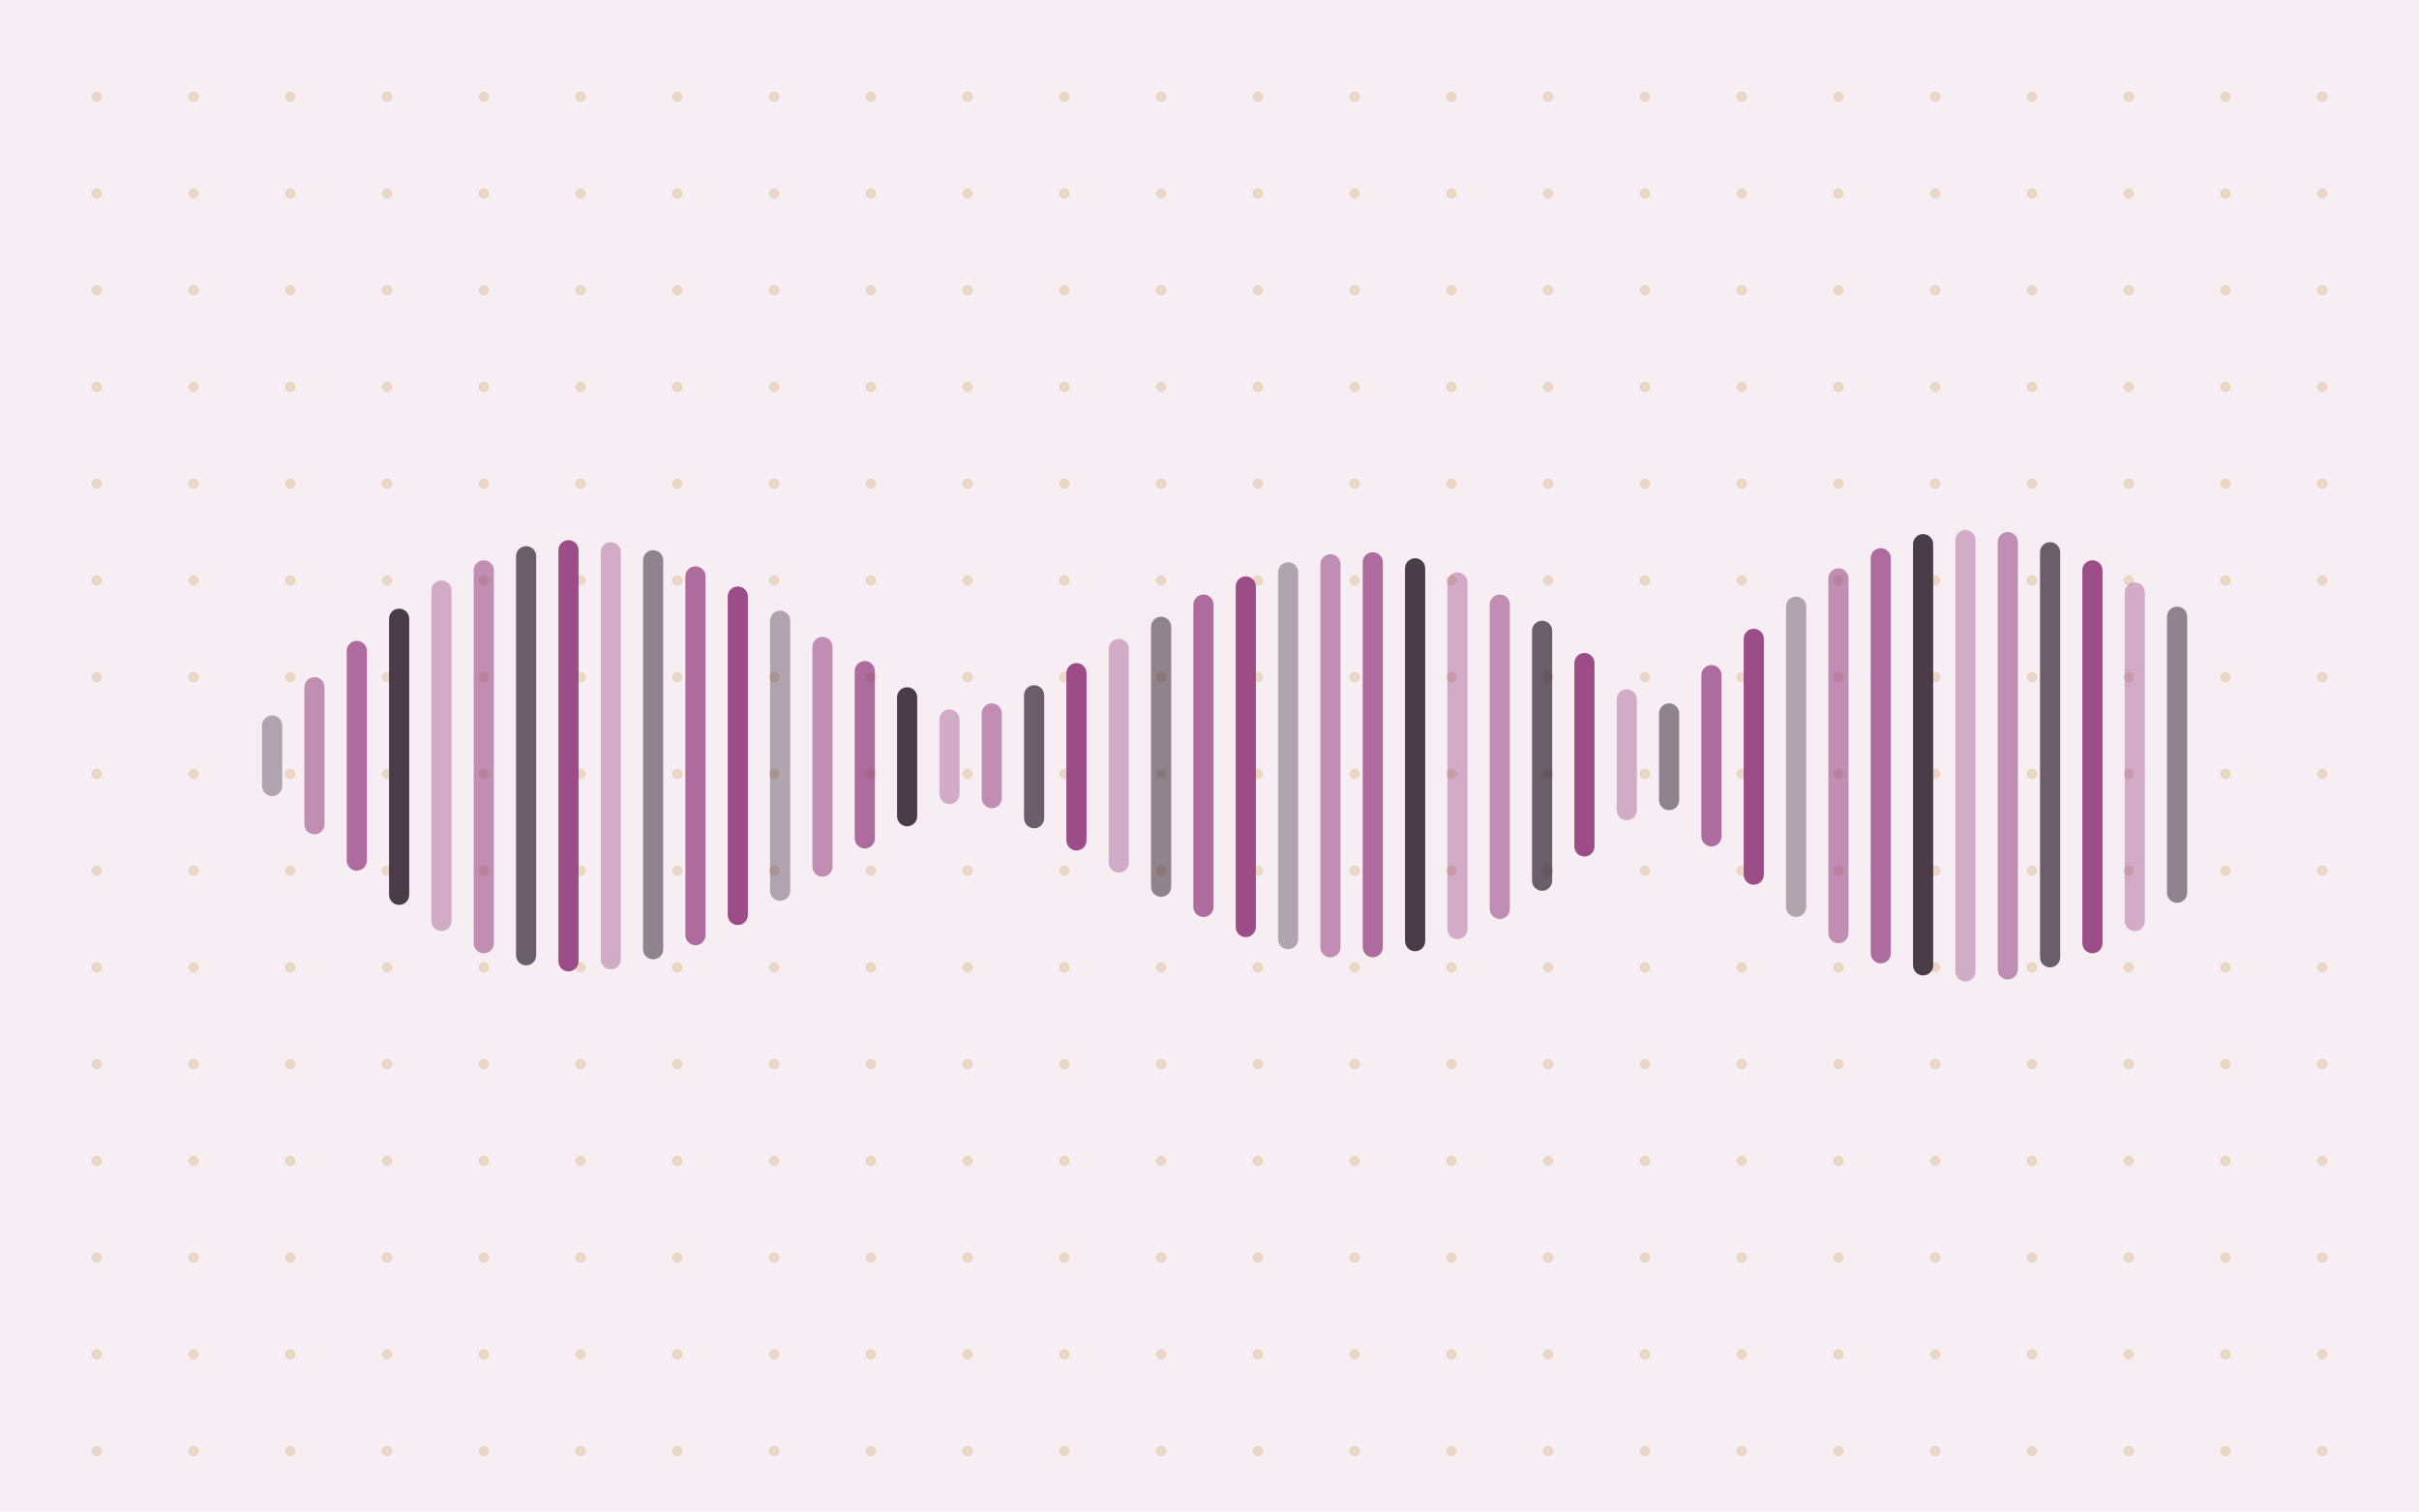
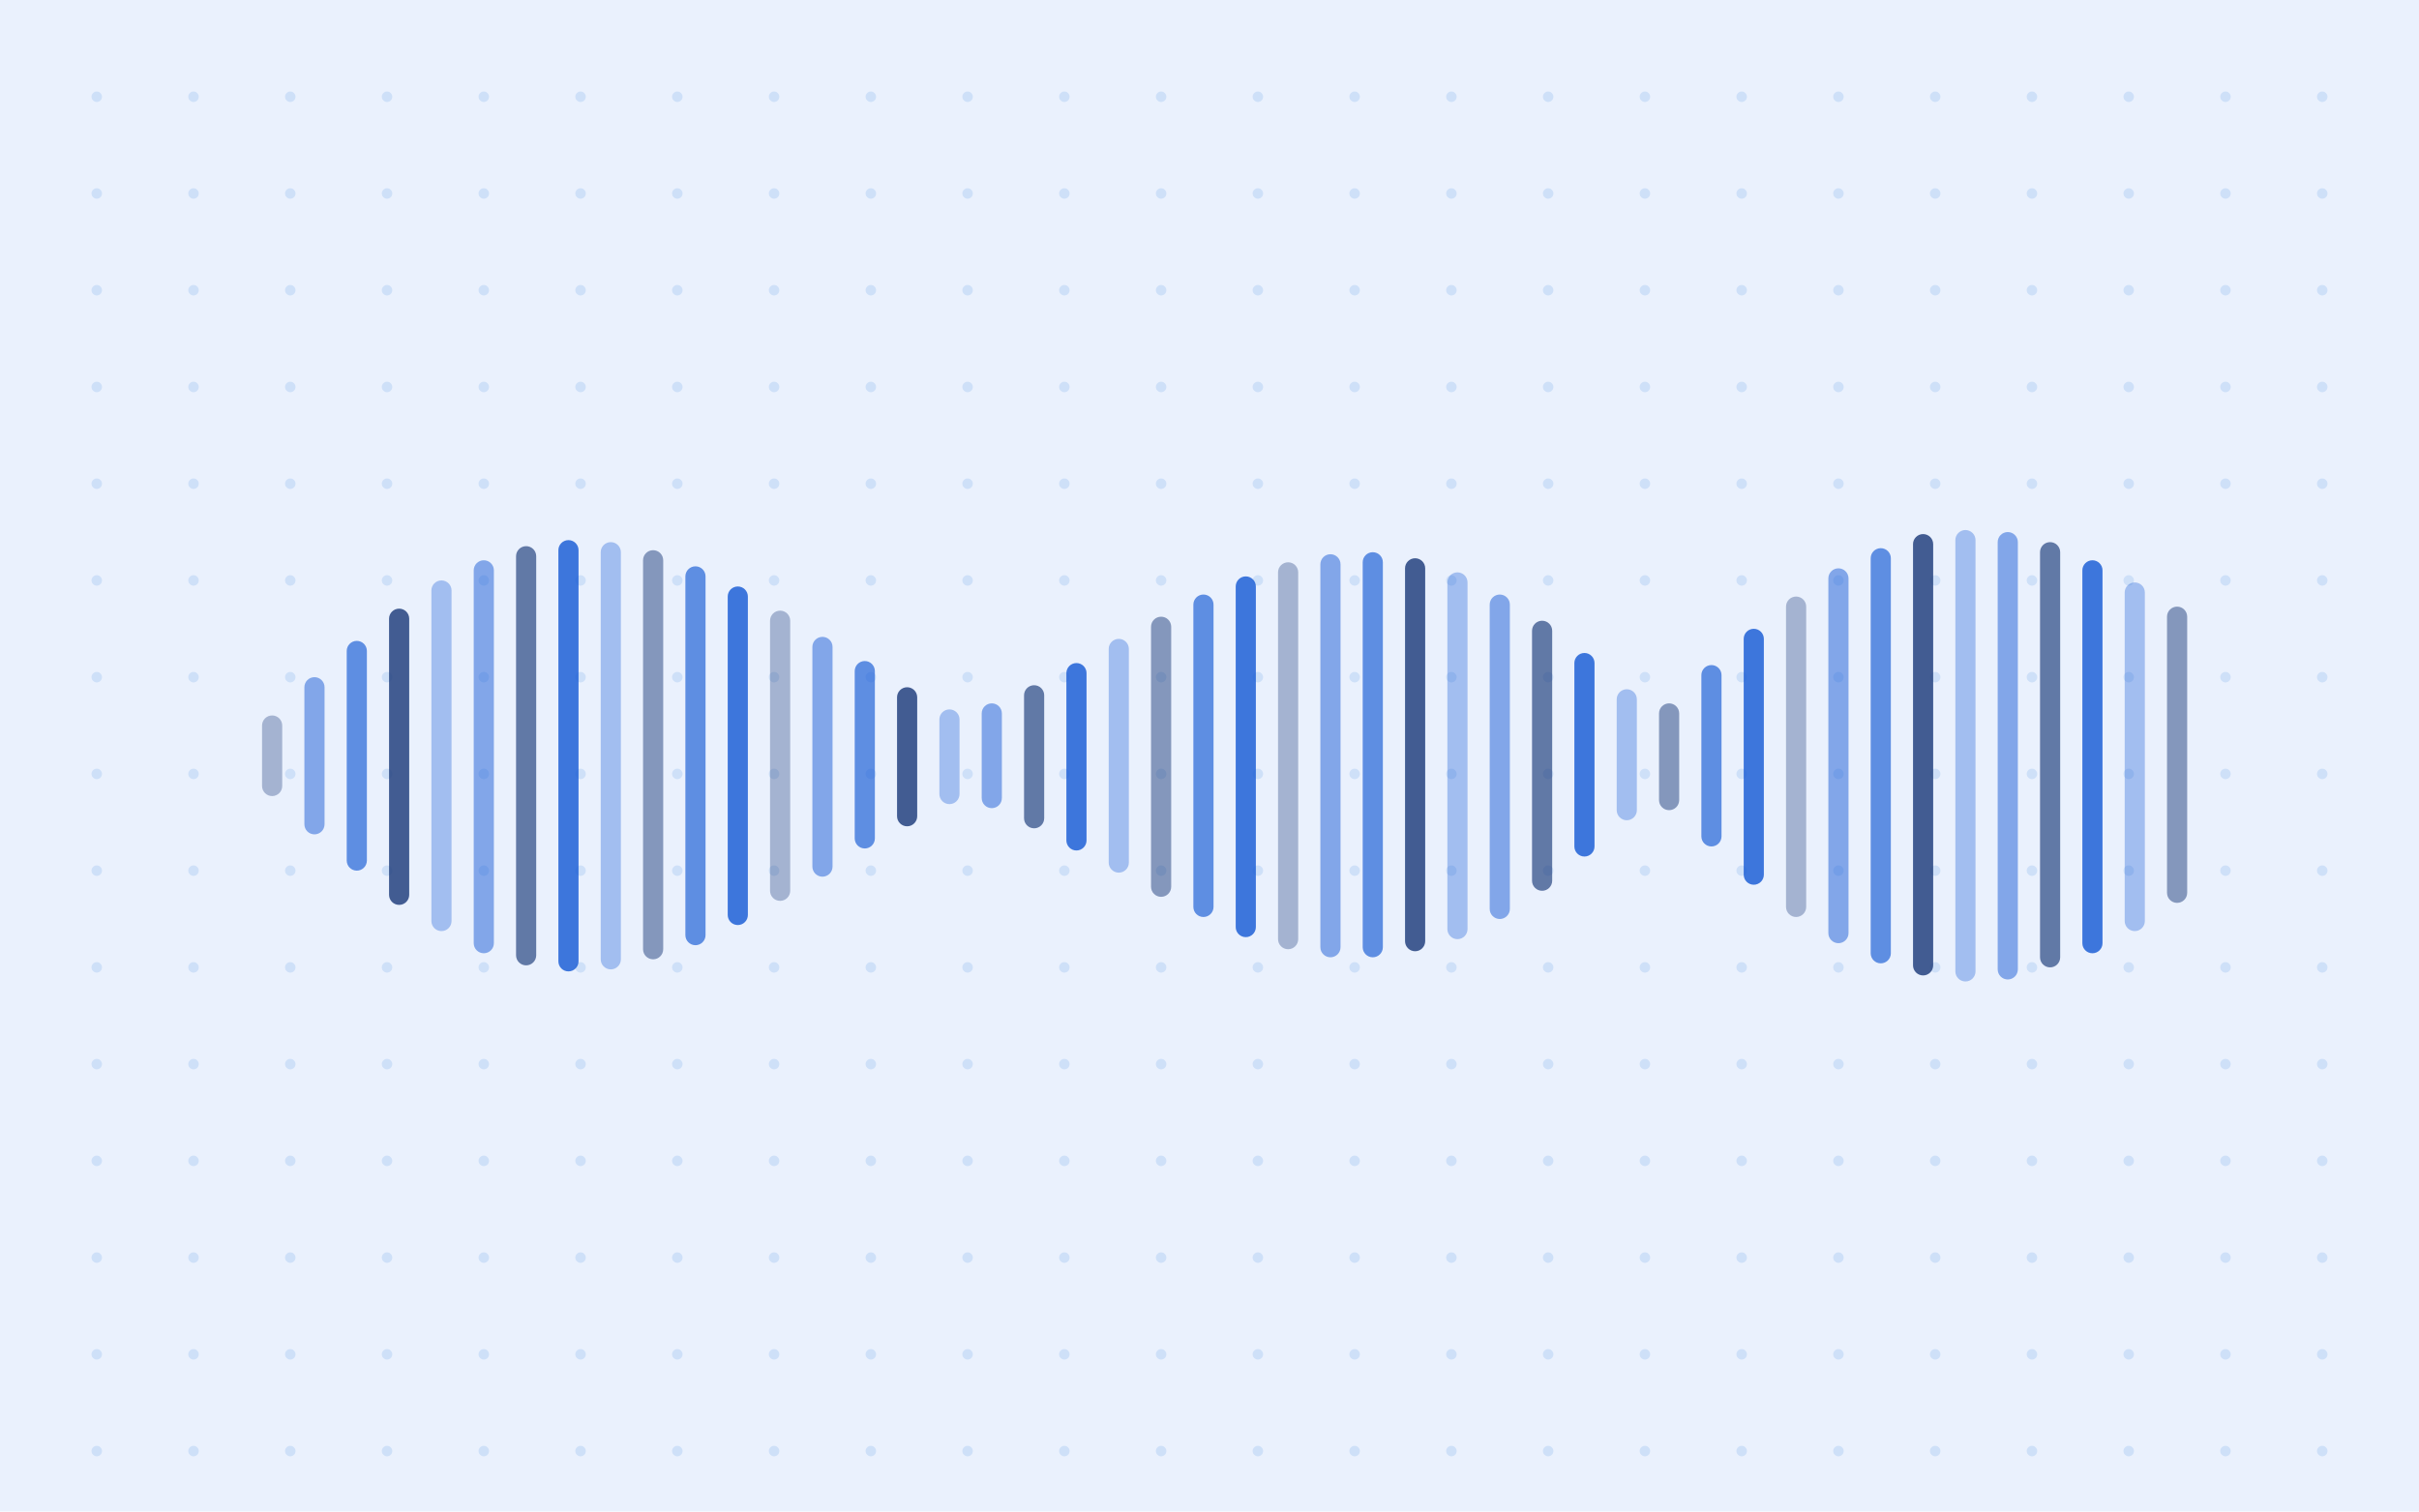
<svg xmlns="http://www.w3.org/2000/svg" viewBox="0 0 1200 750" width="1200" height="750" role="img" aria-label="Иллюстрация">
-   <rect width="1200" height="750" fill="#f7eef4" />
-   <g fill="#d8b98a" opacity="0.45">
+   <rect width="1200" height="750" fill="#eaf1fd" />
+   <g fill="#aecbf2" opacity="0.45">
    <circle cx="48" cy="48" r="2.6" />
    <circle cx="96" cy="48" r="2.6" />
    <circle cx="144" cy="48" r="2.6" />
    <circle cx="192" cy="48" r="2.6" />
    <circle cx="240" cy="48" r="2.6" />
    <circle cx="288" cy="48" r="2.6" />
    <circle cx="336" cy="48" r="2.6" />
    <circle cx="384" cy="48" r="2.6" />
    <circle cx="432" cy="48" r="2.6" />
    <circle cx="480" cy="48" r="2.6" />
    <circle cx="528" cy="48" r="2.6" />
    <circle cx="576" cy="48" r="2.6" />
    <circle cx="624" cy="48" r="2.6" />
    <circle cx="672" cy="48" r="2.6" />
    <circle cx="720" cy="48" r="2.6" />
    <circle cx="768" cy="48" r="2.6" />
    <circle cx="816" cy="48" r="2.6" />
    <circle cx="864" cy="48" r="2.6" />
    <circle cx="912" cy="48" r="2.6" />
    <circle cx="960" cy="48" r="2.6" />
    <circle cx="1008" cy="48" r="2.6" />
    <circle cx="1056" cy="48" r="2.6" />
    <circle cx="1104" cy="48" r="2.6" />
    <circle cx="1152" cy="48" r="2.6" />
    <circle cx="48" cy="96" r="2.6" />
    <circle cx="96" cy="96" r="2.6" />
    <circle cx="144" cy="96" r="2.6" />
    <circle cx="192" cy="96" r="2.6" />
    <circle cx="240" cy="96" r="2.6" />
    <circle cx="288" cy="96" r="2.6" />
    <circle cx="336" cy="96" r="2.6" />
    <circle cx="384" cy="96" r="2.6" />
    <circle cx="432" cy="96" r="2.6" />
    <circle cx="480" cy="96" r="2.6" />
    <circle cx="528" cy="96" r="2.6" />
    <circle cx="576" cy="96" r="2.6" />
    <circle cx="624" cy="96" r="2.6" />
    <circle cx="672" cy="96" r="2.6" />
    <circle cx="720" cy="96" r="2.6" />
    <circle cx="768" cy="96" r="2.6" />
    <circle cx="816" cy="96" r="2.6" />
    <circle cx="864" cy="96" r="2.6" />
    <circle cx="912" cy="96" r="2.6" />
    <circle cx="960" cy="96" r="2.6" />
    <circle cx="1008" cy="96" r="2.6" />
    <circle cx="1056" cy="96" r="2.6" />
    <circle cx="1104" cy="96" r="2.6" />
    <circle cx="1152" cy="96" r="2.6" />
    <circle cx="48" cy="144" r="2.6" />
    <circle cx="96" cy="144" r="2.6" />
    <circle cx="144" cy="144" r="2.6" />
    <circle cx="192" cy="144" r="2.6" />
    <circle cx="240" cy="144" r="2.6" />
    <circle cx="288" cy="144" r="2.6" />
    <circle cx="336" cy="144" r="2.6" />
    <circle cx="384" cy="144" r="2.6" />
    <circle cx="432" cy="144" r="2.6" />
    <circle cx="480" cy="144" r="2.6" />
    <circle cx="528" cy="144" r="2.6" />
    <circle cx="576" cy="144" r="2.6" />
    <circle cx="624" cy="144" r="2.6" />
    <circle cx="672" cy="144" r="2.6" />
    <circle cx="720" cy="144" r="2.6" />
    <circle cx="768" cy="144" r="2.6" />
    <circle cx="816" cy="144" r="2.6" />
    <circle cx="864" cy="144" r="2.6" />
    <circle cx="912" cy="144" r="2.6" />
    <circle cx="960" cy="144" r="2.6" />
    <circle cx="1008" cy="144" r="2.6" />
    <circle cx="1056" cy="144" r="2.6" />
    <circle cx="1104" cy="144" r="2.6" />
    <circle cx="1152" cy="144" r="2.6" />
    <circle cx="48" cy="192" r="2.6" />
    <circle cx="96" cy="192" r="2.6" />
    <circle cx="144" cy="192" r="2.6" />
    <circle cx="192" cy="192" r="2.6" />
    <circle cx="240" cy="192" r="2.6" />
    <circle cx="288" cy="192" r="2.6" />
    <circle cx="336" cy="192" r="2.6" />
    <circle cx="384" cy="192" r="2.6" />
    <circle cx="432" cy="192" r="2.6" />
    <circle cx="480" cy="192" r="2.6" />
    <circle cx="528" cy="192" r="2.6" />
    <circle cx="576" cy="192" r="2.6" />
    <circle cx="624" cy="192" r="2.6" />
    <circle cx="672" cy="192" r="2.6" />
    <circle cx="720" cy="192" r="2.6" />
    <circle cx="768" cy="192" r="2.6" />
    <circle cx="816" cy="192" r="2.6" />
    <circle cx="864" cy="192" r="2.6" />
    <circle cx="912" cy="192" r="2.6" />
    <circle cx="960" cy="192" r="2.6" />
    <circle cx="1008" cy="192" r="2.6" />
    <circle cx="1056" cy="192" r="2.6" />
    <circle cx="1104" cy="192" r="2.6" />
    <circle cx="1152" cy="192" r="2.6" />
    <circle cx="48" cy="240" r="2.6" />
    <circle cx="96" cy="240" r="2.6" />
    <circle cx="144" cy="240" r="2.6" />
    <circle cx="192" cy="240" r="2.6" />
    <circle cx="240" cy="240" r="2.6" />
    <circle cx="288" cy="240" r="2.6" />
    <circle cx="336" cy="240" r="2.6" />
    <circle cx="384" cy="240" r="2.6" />
    <circle cx="432" cy="240" r="2.6" />
    <circle cx="480" cy="240" r="2.6" />
    <circle cx="528" cy="240" r="2.6" />
    <circle cx="576" cy="240" r="2.6" />
    <circle cx="624" cy="240" r="2.6" />
    <circle cx="672" cy="240" r="2.6" />
    <circle cx="720" cy="240" r="2.6" />
    <circle cx="768" cy="240" r="2.6" />
    <circle cx="816" cy="240" r="2.6" />
    <circle cx="864" cy="240" r="2.6" />
    <circle cx="912" cy="240" r="2.6" />
    <circle cx="960" cy="240" r="2.6" />
    <circle cx="1008" cy="240" r="2.6" />
    <circle cx="1056" cy="240" r="2.6" />
    <circle cx="1104" cy="240" r="2.6" />
    <circle cx="1152" cy="240" r="2.6" />
    <circle cx="48" cy="288" r="2.6" />
    <circle cx="96" cy="288" r="2.6" />
    <circle cx="144" cy="288" r="2.6" />
    <circle cx="192" cy="288" r="2.6" />
    <circle cx="240" cy="288" r="2.6" />
    <circle cx="288" cy="288" r="2.6" />
    <circle cx="336" cy="288" r="2.6" />
    <circle cx="384" cy="288" r="2.6" />
    <circle cx="432" cy="288" r="2.6" />
    <circle cx="480" cy="288" r="2.6" />
    <circle cx="528" cy="288" r="2.6" />
    <circle cx="576" cy="288" r="2.6" />
    <circle cx="624" cy="288" r="2.6" />
    <circle cx="672" cy="288" r="2.6" />
    <circle cx="720" cy="288" r="2.6" />
    <circle cx="768" cy="288" r="2.6" />
    <circle cx="816" cy="288" r="2.6" />
    <circle cx="864" cy="288" r="2.6" />
    <circle cx="912" cy="288" r="2.6" />
    <circle cx="960" cy="288" r="2.6" />
    <circle cx="1008" cy="288" r="2.6" />
    <circle cx="1056" cy="288" r="2.6" />
    <circle cx="1104" cy="288" r="2.6" />
    <circle cx="1152" cy="288" r="2.6" />
    <circle cx="48" cy="336" r="2.6" />
    <circle cx="96" cy="336" r="2.6" />
    <circle cx="144" cy="336" r="2.6" />
    <circle cx="192" cy="336" r="2.6" />
    <circle cx="240" cy="336" r="2.6" />
    <circle cx="288" cy="336" r="2.6" />
    <circle cx="336" cy="336" r="2.6" />
    <circle cx="384" cy="336" r="2.6" />
    <circle cx="432" cy="336" r="2.6" />
    <circle cx="480" cy="336" r="2.6" />
    <circle cx="528" cy="336" r="2.6" />
    <circle cx="576" cy="336" r="2.6" />
    <circle cx="624" cy="336" r="2.6" />
    <circle cx="672" cy="336" r="2.6" />
    <circle cx="720" cy="336" r="2.6" />
    <circle cx="768" cy="336" r="2.6" />
    <circle cx="816" cy="336" r="2.6" />
    <circle cx="864" cy="336" r="2.6" />
    <circle cx="912" cy="336" r="2.6" />
    <circle cx="960" cy="336" r="2.6" />
    <circle cx="1008" cy="336" r="2.6" />
    <circle cx="1056" cy="336" r="2.6" />
    <circle cx="1104" cy="336" r="2.6" />
    <circle cx="1152" cy="336" r="2.6" />
    <circle cx="48" cy="384" r="2.6" />
    <circle cx="96" cy="384" r="2.6" />
    <circle cx="144" cy="384" r="2.6" />
    <circle cx="192" cy="384" r="2.6" />
    <circle cx="240" cy="384" r="2.6" />
    <circle cx="288" cy="384" r="2.6" />
    <circle cx="336" cy="384" r="2.6" />
    <circle cx="384" cy="384" r="2.6" />
    <circle cx="432" cy="384" r="2.6" />
    <circle cx="480" cy="384" r="2.6" />
    <circle cx="528" cy="384" r="2.6" />
    <circle cx="576" cy="384" r="2.6" />
    <circle cx="624" cy="384" r="2.6" />
    <circle cx="672" cy="384" r="2.6" />
    <circle cx="720" cy="384" r="2.6" />
    <circle cx="768" cy="384" r="2.6" />
    <circle cx="816" cy="384" r="2.6" />
    <circle cx="864" cy="384" r="2.6" />
    <circle cx="912" cy="384" r="2.6" />
    <circle cx="960" cy="384" r="2.6" />
    <circle cx="1008" cy="384" r="2.6" />
    <circle cx="1056" cy="384" r="2.6" />
    <circle cx="1104" cy="384" r="2.6" />
    <circle cx="1152" cy="384" r="2.6" />
    <circle cx="48" cy="432" r="2.6" />
    <circle cx="96" cy="432" r="2.6" />
    <circle cx="144" cy="432" r="2.6" />
    <circle cx="192" cy="432" r="2.6" />
    <circle cx="240" cy="432" r="2.6" />
    <circle cx="288" cy="432" r="2.6" />
    <circle cx="336" cy="432" r="2.6" />
    <circle cx="384" cy="432" r="2.6" />
    <circle cx="432" cy="432" r="2.6" />
    <circle cx="480" cy="432" r="2.6" />
    <circle cx="528" cy="432" r="2.6" />
    <circle cx="576" cy="432" r="2.6" />
    <circle cx="624" cy="432" r="2.6" />
    <circle cx="672" cy="432" r="2.6" />
    <circle cx="720" cy="432" r="2.6" />
    <circle cx="768" cy="432" r="2.6" />
    <circle cx="816" cy="432" r="2.6" />
    <circle cx="864" cy="432" r="2.6" />
    <circle cx="912" cy="432" r="2.6" />
    <circle cx="960" cy="432" r="2.6" />
    <circle cx="1008" cy="432" r="2.6" />
    <circle cx="1056" cy="432" r="2.6" />
    <circle cx="1104" cy="432" r="2.6" />
    <circle cx="1152" cy="432" r="2.6" />
    <circle cx="48" cy="480" r="2.6" />
    <circle cx="96" cy="480" r="2.6" />
    <circle cx="144" cy="480" r="2.6" />
    <circle cx="192" cy="480" r="2.6" />
    <circle cx="240" cy="480" r="2.6" />
    <circle cx="288" cy="480" r="2.6" />
    <circle cx="336" cy="480" r="2.6" />
    <circle cx="384" cy="480" r="2.6" />
    <circle cx="432" cy="480" r="2.6" />
    <circle cx="480" cy="480" r="2.6" />
    <circle cx="528" cy="480" r="2.6" />
    <circle cx="576" cy="480" r="2.6" />
    <circle cx="624" cy="480" r="2.6" />
    <circle cx="672" cy="480" r="2.6" />
    <circle cx="720" cy="480" r="2.6" />
    <circle cx="768" cy="480" r="2.6" />
    <circle cx="816" cy="480" r="2.6" />
    <circle cx="864" cy="480" r="2.6" />
    <circle cx="912" cy="480" r="2.6" />
    <circle cx="960" cy="480" r="2.6" />
    <circle cx="1008" cy="480" r="2.6" />
    <circle cx="1056" cy="480" r="2.6" />
    <circle cx="1104" cy="480" r="2.6" />
    <circle cx="1152" cy="480" r="2.6" />
    <circle cx="48" cy="528" r="2.6" />
    <circle cx="96" cy="528" r="2.6" />
    <circle cx="144" cy="528" r="2.6" />
    <circle cx="192" cy="528" r="2.6" />
    <circle cx="240" cy="528" r="2.6" />
    <circle cx="288" cy="528" r="2.6" />
    <circle cx="336" cy="528" r="2.6" />
    <circle cx="384" cy="528" r="2.6" />
    <circle cx="432" cy="528" r="2.6" />
    <circle cx="480" cy="528" r="2.6" />
    <circle cx="528" cy="528" r="2.6" />
    <circle cx="576" cy="528" r="2.6" />
    <circle cx="624" cy="528" r="2.6" />
    <circle cx="672" cy="528" r="2.6" />
    <circle cx="720" cy="528" r="2.6" />
    <circle cx="768" cy="528" r="2.6" />
    <circle cx="816" cy="528" r="2.6" />
    <circle cx="864" cy="528" r="2.6" />
    <circle cx="912" cy="528" r="2.6" />
    <circle cx="960" cy="528" r="2.6" />
    <circle cx="1008" cy="528" r="2.6" />
    <circle cx="1056" cy="528" r="2.6" />
    <circle cx="1104" cy="528" r="2.6" />
    <circle cx="1152" cy="528" r="2.6" />
    <circle cx="48" cy="576" r="2.6" />
    <circle cx="96" cy="576" r="2.6" />
    <circle cx="144" cy="576" r="2.6" />
    <circle cx="192" cy="576" r="2.6" />
    <circle cx="240" cy="576" r="2.6" />
    <circle cx="288" cy="576" r="2.6" />
    <circle cx="336" cy="576" r="2.6" />
    <circle cx="384" cy="576" r="2.6" />
    <circle cx="432" cy="576" r="2.6" />
    <circle cx="480" cy="576" r="2.6" />
    <circle cx="528" cy="576" r="2.6" />
    <circle cx="576" cy="576" r="2.6" />
    <circle cx="624" cy="576" r="2.6" />
    <circle cx="672" cy="576" r="2.6" />
    <circle cx="720" cy="576" r="2.6" />
    <circle cx="768" cy="576" r="2.6" />
    <circle cx="816" cy="576" r="2.6" />
    <circle cx="864" cy="576" r="2.6" />
    <circle cx="912" cy="576" r="2.6" />
    <circle cx="960" cy="576" r="2.6" />
    <circle cx="1008" cy="576" r="2.6" />
    <circle cx="1056" cy="576" r="2.6" />
    <circle cx="1104" cy="576" r="2.6" />
    <circle cx="1152" cy="576" r="2.6" />
    <circle cx="48" cy="624" r="2.6" />
    <circle cx="96" cy="624" r="2.6" />
    <circle cx="144" cy="624" r="2.6" />
    <circle cx="192" cy="624" r="2.6" />
    <circle cx="240" cy="624" r="2.6" />
    <circle cx="288" cy="624" r="2.6" />
    <circle cx="336" cy="624" r="2.6" />
    <circle cx="384" cy="624" r="2.6" />
    <circle cx="432" cy="624" r="2.6" />
    <circle cx="480" cy="624" r="2.6" />
    <circle cx="528" cy="624" r="2.6" />
    <circle cx="576" cy="624" r="2.6" />
    <circle cx="624" cy="624" r="2.6" />
    <circle cx="672" cy="624" r="2.6" />
    <circle cx="720" cy="624" r="2.6" />
    <circle cx="768" cy="624" r="2.6" />
    <circle cx="816" cy="624" r="2.6" />
    <circle cx="864" cy="624" r="2.6" />
    <circle cx="912" cy="624" r="2.6" />
    <circle cx="960" cy="624" r="2.6" />
    <circle cx="1008" cy="624" r="2.6" />
    <circle cx="1056" cy="624" r="2.6" />
    <circle cx="1104" cy="624" r="2.6" />
    <circle cx="1152" cy="624" r="2.6" />
    <circle cx="48" cy="672" r="2.6" />
    <circle cx="96" cy="672" r="2.6" />
    <circle cx="144" cy="672" r="2.6" />
    <circle cx="192" cy="672" r="2.6" />
    <circle cx="240" cy="672" r="2.6" />
    <circle cx="288" cy="672" r="2.6" />
    <circle cx="336" cy="672" r="2.6" />
    <circle cx="384" cy="672" r="2.6" />
    <circle cx="432" cy="672" r="2.6" />
    <circle cx="480" cy="672" r="2.6" />
    <circle cx="528" cy="672" r="2.6" />
    <circle cx="576" cy="672" r="2.6" />
    <circle cx="624" cy="672" r="2.6" />
    <circle cx="672" cy="672" r="2.6" />
    <circle cx="720" cy="672" r="2.6" />
    <circle cx="768" cy="672" r="2.6" />
    <circle cx="816" cy="672" r="2.6" />
    <circle cx="864" cy="672" r="2.6" />
    <circle cx="912" cy="672" r="2.6" />
    <circle cx="960" cy="672" r="2.6" />
    <circle cx="1008" cy="672" r="2.6" />
    <circle cx="1056" cy="672" r="2.6" />
    <circle cx="1104" cy="672" r="2.6" />
    <circle cx="1152" cy="672" r="2.6" />
    <circle cx="48" cy="720" r="2.6" />
    <circle cx="96" cy="720" r="2.6" />
    <circle cx="144" cy="720" r="2.6" />
    <circle cx="192" cy="720" r="2.6" />
    <circle cx="240" cy="720" r="2.6" />
    <circle cx="288" cy="720" r="2.6" />
    <circle cx="336" cy="720" r="2.6" />
    <circle cx="384" cy="720" r="2.6" />
    <circle cx="432" cy="720" r="2.6" />
    <circle cx="480" cy="720" r="2.6" />
    <circle cx="528" cy="720" r="2.6" />
    <circle cx="576" cy="720" r="2.6" />
    <circle cx="624" cy="720" r="2.6" />
    <circle cx="672" cy="720" r="2.6" />
    <circle cx="720" cy="720" r="2.6" />
    <circle cx="768" cy="720" r="2.6" />
    <circle cx="816" cy="720" r="2.6" />
    <circle cx="864" cy="720" r="2.6" />
    <circle cx="912" cy="720" r="2.6" />
    <circle cx="960" cy="720" r="2.6" />
    <circle cx="1008" cy="720" r="2.6" />
    <circle cx="1056" cy="720" r="2.6" />
    <circle cx="1104" cy="720" r="2.6" />
    <circle cx="1152" cy="720" r="2.6" />
  </g>
  <g>
-     <rect x="130" y="355" width="10" height="40" rx="5" fill="#2b1b2a" opacity="0.35" />
-     <rect x="151" y="336" width="10" height="78" rx="5" fill="#8b2f74" opacity="0.51" />
-     <rect x="172" y="318" width="10" height="114" rx="5" fill="#8b2f74" opacity="0.68" />
-     <rect x="193" y="302" width="10" height="147" rx="5" fill="#2b1b2a" opacity="0.84" />
-     <rect x="214" y="288" width="10" height="174" rx="5" fill="#8b2f74" opacity="0.35" />
-     <rect x="235" y="278" width="10" height="195" rx="5" fill="#8b2f74" opacity="0.51" />
-     <rect x="256" y="271" width="10" height="208" rx="5" fill="#2b1b2a" opacity="0.68" />
-     <rect x="277" y="268" width="10" height="214" rx="5" fill="#8b2f74" opacity="0.84" />
-     <rect x="298" y="269" width="10" height="212" rx="5" fill="#8b2f74" opacity="0.35" />
-     <rect x="319" y="273" width="10" height="203" rx="5" fill="#2b1b2a" opacity="0.51" />
-     <rect x="340" y="281" width="10" height="188" rx="5" fill="#8b2f74" opacity="0.68" />
-     <rect x="361" y="291" width="10" height="168" rx="5" fill="#8b2f74" opacity="0.84" />
-     <rect x="382" y="303" width="10" height="144" rx="5" fill="#2b1b2a" opacity="0.35" />
-     <rect x="403" y="316" width="10" height="119" rx="5" fill="#8b2f74" opacity="0.51" />
-     <rect x="424" y="328" width="10" height="93" rx="5" fill="#8b2f74" opacity="0.68" />
-     <rect x="445" y="341" width="10" height="69" rx="5" fill="#2b1b2a" opacity="0.84" />
-     <rect x="466" y="352" width="10" height="47" rx="5" fill="#8b2f74" opacity="0.35" />
-     <rect x="487" y="349" width="10" height="52" rx="5" fill="#8b2f74" opacity="0.51" />
-     <rect x="508" y="340" width="10" height="71" rx="5" fill="#2b1b2a" opacity="0.68" />
-     <rect x="529" y="329" width="10" height="93" rx="5" fill="#8b2f74" opacity="0.84" />
-     <rect x="550" y="317" width="10" height="116" rx="5" fill="#8b2f74" opacity="0.35" />
-     <rect x="571" y="306" width="10" height="139" rx="5" fill="#2b1b2a" opacity="0.51" />
-     <rect x="592" y="295" width="10" height="160" rx="5" fill="#8b2f74" opacity="0.68" />
-     <rect x="613" y="286" width="10" height="179" rx="5" fill="#8b2f74" opacity="0.84" />
-     <rect x="634" y="279" width="10" height="192" rx="5" fill="#2b1b2a" opacity="0.35" />
-     <rect x="655" y="275" width="10" height="200" rx="5" fill="#8b2f74" opacity="0.51" />
-     <rect x="676" y="274" width="10" height="201" rx="5" fill="#8b2f74" opacity="0.68" />
-     <rect x="697" y="277" width="10" height="195" rx="5" fill="#2b1b2a" opacity="0.84" />
-     <rect x="718" y="284" width="10" height="182" rx="5" fill="#8b2f74" opacity="0.35" />
-     <rect x="739" y="295" width="10" height="161" rx="5" fill="#8b2f74" opacity="0.51" />
-     <rect x="760" y="308" width="10" height="134" rx="5" fill="#2b1b2a" opacity="0.68" />
-     <rect x="781" y="324" width="10" height="101" rx="5" fill="#8b2f74" opacity="0.84" />
-     <rect x="802" y="342" width="10" height="65" rx="5" fill="#8b2f74" opacity="0.35" />
-     <rect x="823" y="349" width="10" height="53" rx="5" fill="#2b1b2a" opacity="0.51" />
-     <rect x="844" y="330" width="10" height="90" rx="5" fill="#8b2f74" opacity="0.68" />
-     <rect x="865" y="312" width="10" height="127" rx="5" fill="#8b2f74" opacity="0.84" />
-     <rect x="886" y="296" width="10" height="159" rx="5" fill="#2b1b2a" opacity="0.35" />
-     <rect x="907" y="282" width="10" height="186" rx="5" fill="#8b2f74" opacity="0.51" />
-     <rect x="928" y="272" width="10" height="206" rx="5" fill="#8b2f74" opacity="0.68" />
-     <rect x="949" y="265" width="10" height="219" rx="5" fill="#2b1b2a" opacity="0.84" />
-     <rect x="970" y="263" width="10" height="224" rx="5" fill="#8b2f74" opacity="0.35" />
-     <rect x="991" y="264" width="10" height="222" rx="5" fill="#8b2f74" opacity="0.51" />
-     <rect x="1012" y="269" width="10" height="211" rx="5" fill="#2b1b2a" opacity="0.68" />
-     <rect x="1033" y="278" width="10" height="195" rx="5" fill="#8b2f74" opacity="0.84" />
-     <rect x="1054" y="289" width="10" height="173" rx="5" fill="#8b2f74" opacity="0.35" />
-     <rect x="1075" y="301" width="10" height="147" rx="5" fill="#2b1b2a" opacity="0.51" />
+     <rect x="130" y="355" width="10" height="40" rx="5" fill="#22407e" opacity="0.35" />
+     <rect x="151" y="336" width="10" height="78" rx="5" fill="#1d5fd6" opacity="0.51" />
+     <rect x="172" y="318" width="10" height="114" rx="5" fill="#1d5fd6" opacity="0.68" />
+     <rect x="193" y="302" width="10" height="147" rx="5" fill="#22407e" opacity="0.84" />
+     <rect x="214" y="288" width="10" height="174" rx="5" fill="#1d5fd6" opacity="0.35" />
+     <rect x="235" y="278" width="10" height="195" rx="5" fill="#1d5fd6" opacity="0.51" />
+     <rect x="256" y="271" width="10" height="208" rx="5" fill="#22407e" opacity="0.68" />
+     <rect x="277" y="268" width="10" height="214" rx="5" fill="#1d5fd6" opacity="0.84" />
+     <rect x="298" y="269" width="10" height="212" rx="5" fill="#1d5fd6" opacity="0.35" />
+     <rect x="319" y="273" width="10" height="203" rx="5" fill="#22407e" opacity="0.51" />
+     <rect x="340" y="281" width="10" height="188" rx="5" fill="#1d5fd6" opacity="0.68" />
+     <rect x="361" y="291" width="10" height="168" rx="5" fill="#1d5fd6" opacity="0.84" />
+     <rect x="382" y="303" width="10" height="144" rx="5" fill="#22407e" opacity="0.35" />
+     <rect x="403" y="316" width="10" height="119" rx="5" fill="#1d5fd6" opacity="0.51" />
+     <rect x="424" y="328" width="10" height="93" rx="5" fill="#1d5fd6" opacity="0.68" />
+     <rect x="445" y="341" width="10" height="69" rx="5" fill="#22407e" opacity="0.84" />
+     <rect x="466" y="352" width="10" height="47" rx="5" fill="#1d5fd6" opacity="0.35" />
+     <rect x="487" y="349" width="10" height="52" rx="5" fill="#1d5fd6" opacity="0.51" />
+     <rect x="508" y="340" width="10" height="71" rx="5" fill="#22407e" opacity="0.68" />
+     <rect x="529" y="329" width="10" height="93" rx="5" fill="#1d5fd6" opacity="0.84" />
+     <rect x="550" y="317" width="10" height="116" rx="5" fill="#1d5fd6" opacity="0.35" />
+     <rect x="571" y="306" width="10" height="139" rx="5" fill="#22407e" opacity="0.51" />
+     <rect x="592" y="295" width="10" height="160" rx="5" fill="#1d5fd6" opacity="0.68" />
+     <rect x="613" y="286" width="10" height="179" rx="5" fill="#1d5fd6" opacity="0.84" />
+     <rect x="634" y="279" width="10" height="192" rx="5" fill="#22407e" opacity="0.35" />
+     <rect x="655" y="275" width="10" height="200" rx="5" fill="#1d5fd6" opacity="0.51" />
+     <rect x="676" y="274" width="10" height="201" rx="5" fill="#1d5fd6" opacity="0.68" />
+     <rect x="697" y="277" width="10" height="195" rx="5" fill="#22407e" opacity="0.84" />
+     <rect x="718" y="284" width="10" height="182" rx="5" fill="#1d5fd6" opacity="0.35" />
+     <rect x="739" y="295" width="10" height="161" rx="5" fill="#1d5fd6" opacity="0.51" />
+     <rect x="760" y="308" width="10" height="134" rx="5" fill="#22407e" opacity="0.68" />
+     <rect x="781" y="324" width="10" height="101" rx="5" fill="#1d5fd6" opacity="0.84" />
+     <rect x="802" y="342" width="10" height="65" rx="5" fill="#1d5fd6" opacity="0.35" />
+     <rect x="823" y="349" width="10" height="53" rx="5" fill="#22407e" opacity="0.51" />
+     <rect x="844" y="330" width="10" height="90" rx="5" fill="#1d5fd6" opacity="0.68" />
+     <rect x="865" y="312" width="10" height="127" rx="5" fill="#1d5fd6" opacity="0.84" />
+     <rect x="886" y="296" width="10" height="159" rx="5" fill="#22407e" opacity="0.35" />
+     <rect x="907" y="282" width="10" height="186" rx="5" fill="#1d5fd6" opacity="0.51" />
+     <rect x="928" y="272" width="10" height="206" rx="5" fill="#1d5fd6" opacity="0.68" />
+     <rect x="949" y="265" width="10" height="219" rx="5" fill="#22407e" opacity="0.84" />
+     <rect x="970" y="263" width="10" height="224" rx="5" fill="#1d5fd6" opacity="0.35" />
+     <rect x="991" y="264" width="10" height="222" rx="5" fill="#1d5fd6" opacity="0.51" />
+     <rect x="1012" y="269" width="10" height="211" rx="5" fill="#22407e" opacity="0.68" />
+     <rect x="1033" y="278" width="10" height="195" rx="5" fill="#1d5fd6" opacity="0.84" />
+     <rect x="1054" y="289" width="10" height="173" rx="5" fill="#1d5fd6" opacity="0.35" />
+     <rect x="1075" y="301" width="10" height="147" rx="5" fill="#22407e" opacity="0.51" />
  </g>
</svg>
